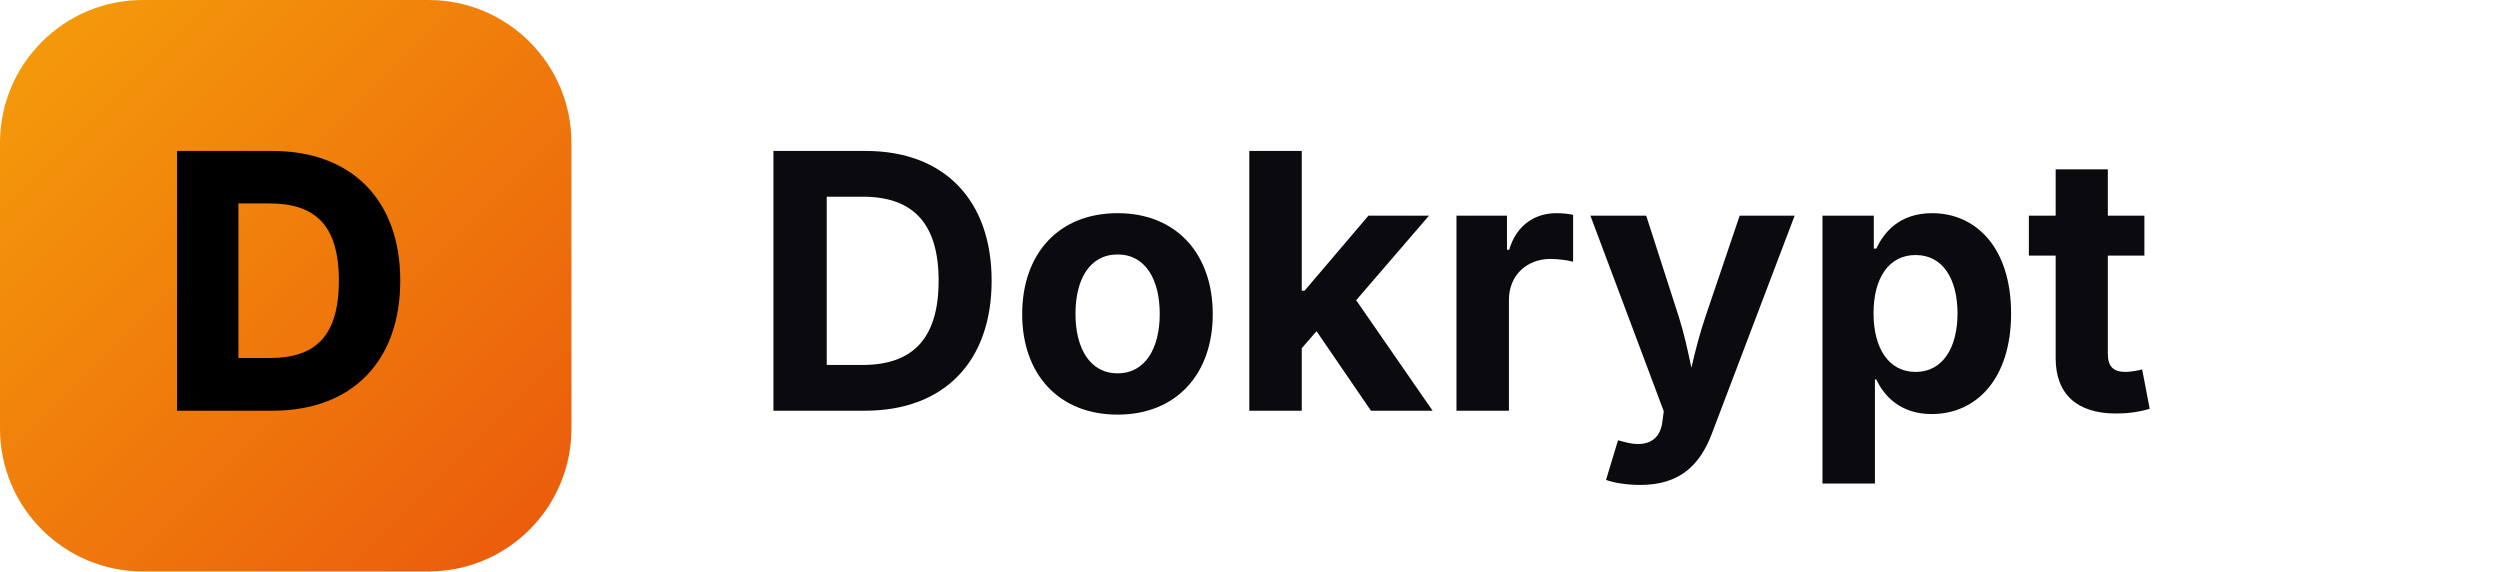
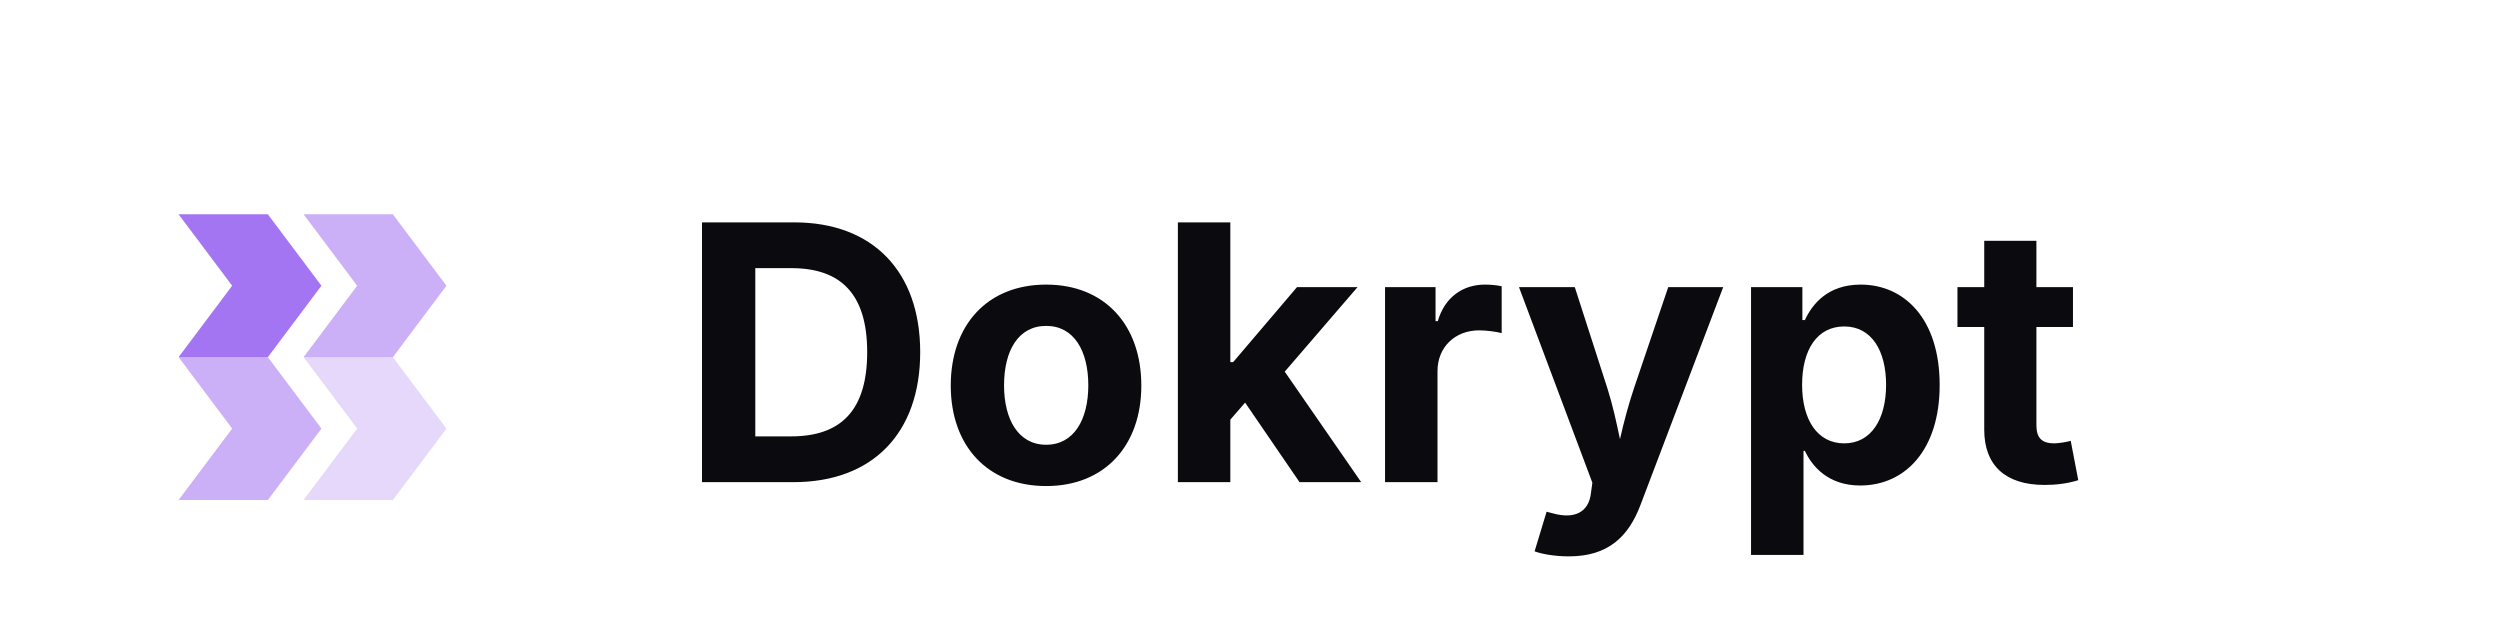
- <svg xmlns="http://www.w3.org/2000/svg" viewBox="0 0 140 32" fill="none">
-   <defs>
-     <linearGradient id="g" x1="0" y1="0" x2="32" y2="32" gradientUnits="userSpaceOnUse">
-       <stop offset="0%" stop-color="#f59e0b" />
-       <stop offset="100%" stop-color="#ea580c" />
-     </linearGradient>
-   </defs>
-   <rect width="32" height="32" rx="8" fill="url(#g)" />
-   <text x="16" y="23" text-anchor="middle" fill="#000" font-family="system-ui,-apple-system,sans-serif" font-weight="800" font-size="20">D</text>
-   <text x="42" y="23" fill="#0a0a0f" font-family="system-ui,-apple-system,sans-serif" font-weight="700" font-size="20">Dokrypt</text>
+ <svg xmlns="http://www.w3.org/2000/svg" width="140" height="36" viewBox="0 0 140 36" fill="none">
+   <path d="M10 12h5l3 4-3 4h-5l3-4-3-4z" fill="#7c3aed" opacity=".7" />
+   <path d="M17 12h5l3 4-3 4h-5l3-4-3-4z" fill="#7c3aed" opacity=".4" />
+   <path d="M10 20h5l3 4-3 4h-5l3-4-3-4z" fill="#7c3aed" opacity=".4" />
+   <path d="M17 20h5l3 4-3 4h-5l3-4-3-4z" fill="#7c3aed" opacity=".2" />
+   <text x="38" y="27" fill="#0a0a0f" font-family="system-ui,-apple-system,sans-serif" font-weight="700" font-size="20">Dokrypt</text>
</svg>
